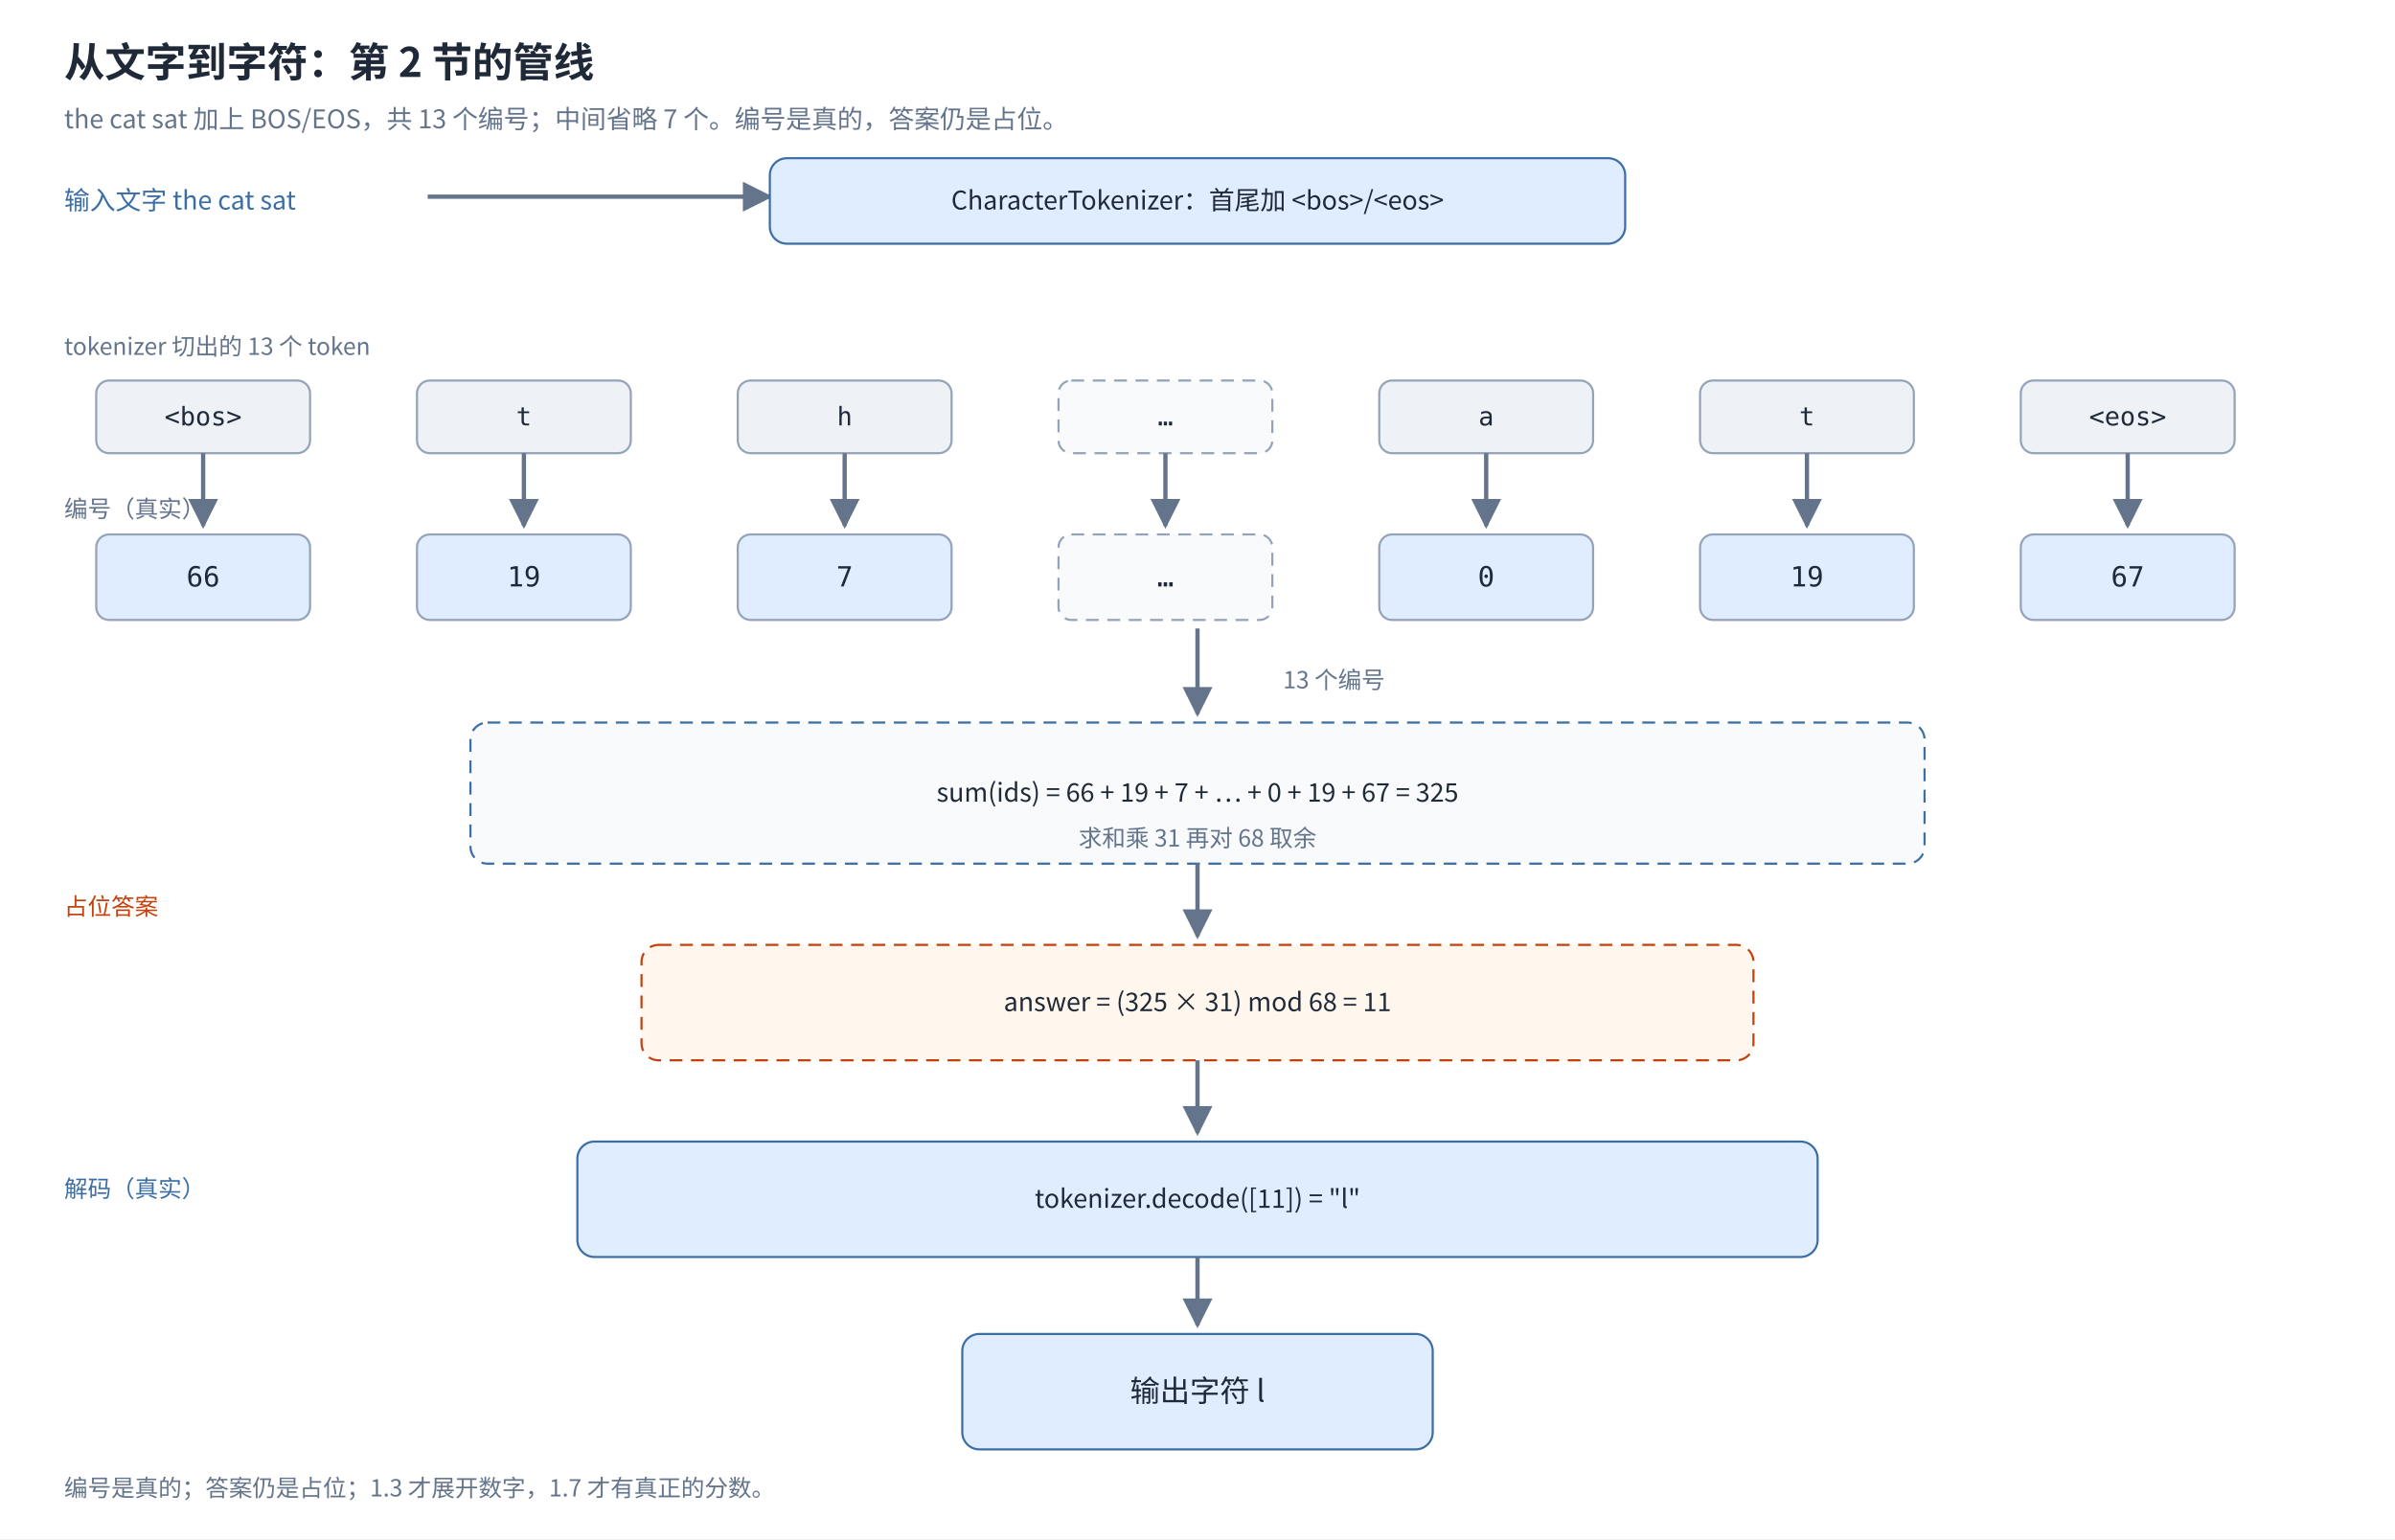
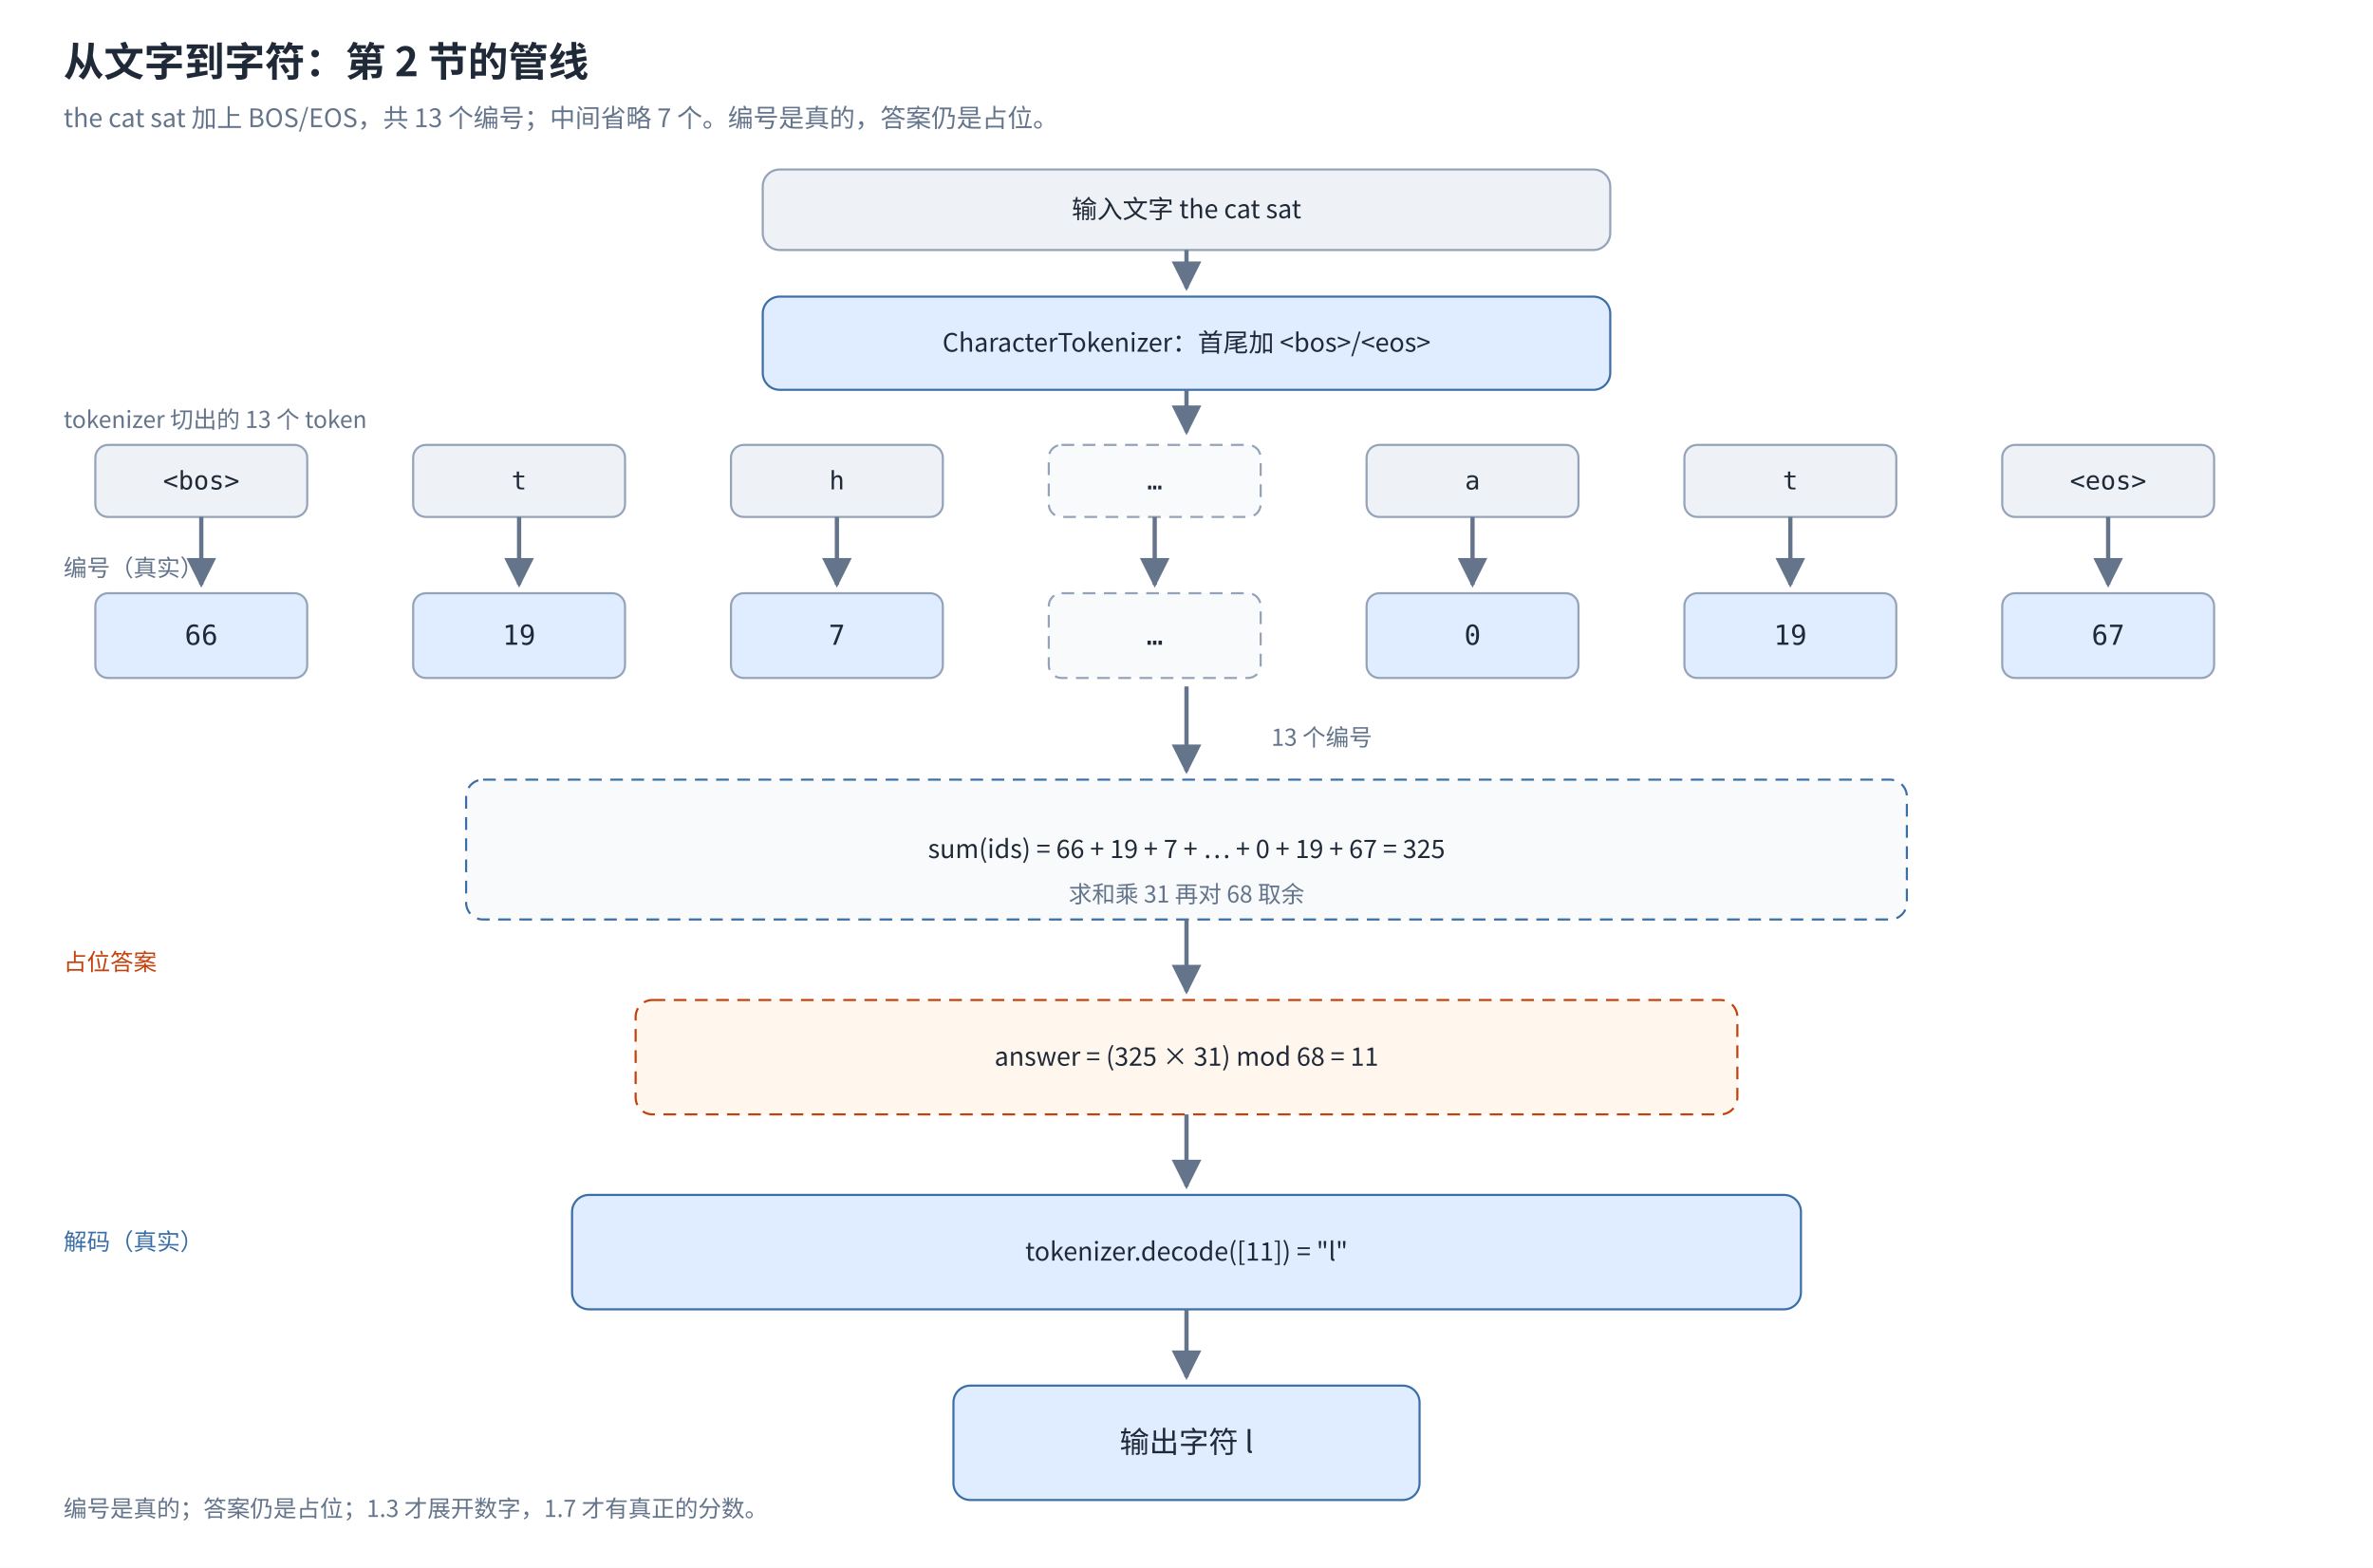
- <svg xmlns="http://www.w3.org/2000/svg" viewBox="0 0 1120 720" role="img" aria-labelledby="title desc">
-   <rect width="1120" height="720" fill="#ffffff" />
+ <svg xmlns="http://www.w3.org/2000/svg" viewBox="0 0 1120 740" role="img" aria-labelledby="title desc">
+   <rect width="1120" height="740" fill="#ffffff" />
  <text x="30" y="36" font-family="system-ui, 'Noto Sans CJK SC', sans-serif" font-size="19" font-weight="600" fill="#1f2937">从文字到字符：第 2 节的管线</text>
  <text x="30" y="60" font-family="system-ui, 'Noto Sans CJK SC', sans-serif" font-size="12" fill="#64748b">the cat sat 加上 BOS/EOS，共 13 个编号；中间省略 7 个。编号是真的，答案仍是占位。</text>
-   <text x="30" y="98" font-family="system-ui, 'Noto Sans CJK SC', sans-serif" font-size="12" fill="#3b6ea5">输入文字 the cat sat</text>
-   <line x1="200" y1="92" x2="360" y2="92" stroke="#64748b" stroke-width="2" marker-end="url(#arrow)" />
-   <rect x="360" y="74" width="400" height="40" rx="8" fill="#e0ecff" stroke="#3b6ea5" />
-   <text x="560.0" y="98.0" text-anchor="middle" font-family="system-ui, 'Noto Sans CJK SC', sans-serif" font-size="12" fill="#1f2937">CharacterTokenizer：首尾加 &lt;bos&gt;/&lt;eos&gt;</text>
-   <text x="30" y="166" font-family="system-ui, 'Noto Sans CJK SC', sans-serif" font-size="11" fill="#64748b">tokenizer 切出的 13 个 token</text>
-   <rect x="45" y="178" width="100" height="34" rx="6" fill="#eef2f7" stroke="#94a3b8" />
-   <text x="95.0" y="199.0" text-anchor="middle" font-family="ui-monospace, monospace" font-size="12" fill="#1f2937">&lt;bos&gt;</text>
-   <line x1="95" y1="212" x2="95" y2="246" stroke="#64748b" stroke-width="2" marker-end="url(#arrow)" />
-   <rect x="45" y="250" width="100" height="40" rx="6" fill="#e0ecff" stroke="#94a3b8" />
-   <text x="95.0" y="274.333" text-anchor="middle" font-family="ui-monospace, monospace" font-size="13" fill="#1f2937">66</text>
-   <rect x="195" y="178" width="100" height="34" rx="6" fill="#eef2f7" stroke="#94a3b8" />
-   <text x="245.0" y="199.0" text-anchor="middle" font-family="ui-monospace, monospace" font-size="12" fill="#1f2937">t</text>
-   <line x1="245" y1="212" x2="245" y2="246" stroke="#64748b" stroke-width="2" marker-end="url(#arrow)" />
-   <rect x="195" y="250" width="100" height="40" rx="6" fill="#e0ecff" stroke="#94a3b8" />
-   <text x="245.0" y="274.333" text-anchor="middle" font-family="ui-monospace, monospace" font-size="13" fill="#1f2937">19</text>
-   <rect x="345" y="178" width="100" height="34" rx="6" fill="#eef2f7" stroke="#94a3b8" />
-   <text x="395.0" y="199.0" text-anchor="middle" font-family="ui-monospace, monospace" font-size="12" fill="#1f2937">h</text>
-   <line x1="395" y1="212" x2="395" y2="246" stroke="#64748b" stroke-width="2" marker-end="url(#arrow)" />
-   <rect x="345" y="250" width="100" height="40" rx="6" fill="#e0ecff" stroke="#94a3b8" />
-   <text x="395.0" y="274.333" text-anchor="middle" font-family="ui-monospace, monospace" font-size="13" fill="#1f2937">7</text>
-   <rect x="495" y="178" width="100" height="34" rx="6" fill="#f8fafc" stroke="#94a3b8" stroke-dasharray="6 4" />
-   <text x="545.0" y="199.0" text-anchor="middle" font-family="ui-monospace, monospace" font-size="12" fill="#1f2937">…</text>
-   <line x1="545" y1="212" x2="545" y2="246" stroke="#64748b" stroke-width="2" marker-end="url(#arrow)" />
-   <rect x="495" y="250" width="100" height="40" rx="6" fill="#f8fafc" stroke="#94a3b8" stroke-dasharray="6 4" />
-   <text x="545.0" y="274.333" text-anchor="middle" font-family="ui-monospace, monospace" font-size="13" fill="#1f2937">…</text>
-   <rect x="645" y="178" width="100" height="34" rx="6" fill="#eef2f7" stroke="#94a3b8" />
-   <text x="695.0" y="199.0" text-anchor="middle" font-family="ui-monospace, monospace" font-size="12" fill="#1f2937">a</text>
-   <line x1="695" y1="212" x2="695" y2="246" stroke="#64748b" stroke-width="2" marker-end="url(#arrow)" />
-   <rect x="645" y="250" width="100" height="40" rx="6" fill="#e0ecff" stroke="#94a3b8" />
-   <text x="695.0" y="274.333" text-anchor="middle" font-family="ui-monospace, monospace" font-size="13" fill="#1f2937">0</text>
-   <rect x="795" y="178" width="100" height="34" rx="6" fill="#eef2f7" stroke="#94a3b8" />
-   <text x="845.0" y="199.0" text-anchor="middle" font-family="ui-monospace, monospace" font-size="12" fill="#1f2937">t</text>
-   <line x1="845" y1="212" x2="845" y2="246" stroke="#64748b" stroke-width="2" marker-end="url(#arrow)" />
-   <rect x="795" y="250" width="100" height="40" rx="6" fill="#e0ecff" stroke="#94a3b8" />
-   <text x="845.0" y="274.333" text-anchor="middle" font-family="ui-monospace, monospace" font-size="13" fill="#1f2937">19</text>
-   <rect x="945" y="178" width="100" height="34" rx="6" fill="#eef2f7" stroke="#94a3b8" />
-   <text x="995.0" y="199.0" text-anchor="middle" font-family="ui-monospace, monospace" font-size="12" fill="#1f2937">&lt;eos&gt;</text>
-   <line x1="995" y1="212" x2="995" y2="246" stroke="#64748b" stroke-width="2" marker-end="url(#arrow)" />
-   <rect x="945" y="250" width="100" height="40" rx="6" fill="#e0ecff" stroke="#94a3b8" />
-   <text x="995.0" y="274.333" text-anchor="middle" font-family="ui-monospace, monospace" font-size="13" fill="#1f2937">67</text>
-   <text x="30" y="242" font-family="system-ui, 'Noto Sans CJK SC', sans-serif" font-size="11" fill="#64748b">编号（真实）</text>
-   <text x="600" y="322" font-family="system-ui, 'Noto Sans CJK SC', sans-serif" font-size="11" fill="#64748b">13 个编号</text>
-   <line x1="560" y1="294" x2="560" y2="334" stroke="#64748b" stroke-width="2" marker-end="url(#arrow)" />
-   <rect x="220" y="338" width="680" height="66" rx="8" fill="#f8fafc" stroke="#3b6ea5" stroke-dasharray="6 4" />
-   <text x="560.0" y="375.0" text-anchor="middle" font-family="system-ui, 'Noto Sans CJK SC', sans-serif" font-size="12" fill="#1f2937">sum(ids) = 66 + 19 + 7 + … + 0 + 19 + 67 = 325</text>
-   <text x="560" y="396" text-anchor="middle" font-family="system-ui, 'Noto Sans CJK SC', sans-serif" font-size="11" fill="#64748b">求和乘 31 再对 68 取余</text>
-   <line x1="560" y1="404" x2="560" y2="438" stroke="#64748b" stroke-width="2" marker-end="url(#arrow)" />
-   <rect x="300" y="442" width="520" height="54" rx="8" fill="#fff7ed" stroke="#c2410c" stroke-dasharray="6 4" />
-   <text x="560.0" y="473.0" text-anchor="middle" font-family="system-ui, 'Noto Sans CJK SC', sans-serif" font-size="12" fill="#1f2937">answer = (325 × 31) mod 68 = 11</text>
-   <text x="30" y="428" font-family="system-ui, 'Noto Sans CJK SC', sans-serif" font-size="11" fill="#c2410c">占位答案</text>
-   <line x1="560" y1="496" x2="560" y2="530" stroke="#64748b" stroke-width="2" marker-end="url(#arrow)" />
-   <rect x="270" y="534" width="580" height="54" rx="8" fill="#e0ecff" stroke="#3b6ea5" />
-   <text x="560.0" y="565.0" text-anchor="middle" font-family="system-ui, 'Noto Sans CJK SC', sans-serif" font-size="12" fill="#1f2937">tokenizer.decode([11]) = "l"</text>
-   <text x="30" y="560" font-family="system-ui, 'Noto Sans CJK SC', sans-serif" font-size="11" fill="#3b6ea5">解码（真实）</text>
-   <line x1="560" y1="588" x2="560" y2="620" stroke="#64748b" stroke-width="2" marker-end="url(#arrow)" />
-   <rect x="450" y="624" width="220" height="54" rx="8" fill="#e0ecff" stroke="#3b6ea5" />
-   <text x="560.0" y="655.667" text-anchor="middle" font-family="system-ui, 'Noto Sans CJK SC', sans-serif" font-size="14" fill="#1f2937">输出字符 l</text>
-   <text x="30" y="700" font-family="system-ui, 'Noto Sans CJK SC', sans-serif" font-size="11" fill="#64748b">编号是真的；答案仍是占位；1.3 才展开数字，1.7 才有真正的分数。</text>
+   <rect x="360" y="80" width="400" height="38" rx="8" fill="#eef2f7" stroke="#94a3b8" />
+   <text x="560.0" y="103.0" text-anchor="middle" font-family="system-ui, 'Noto Sans CJK SC', sans-serif" font-size="12" fill="#1f2937">输入文字 the cat sat</text>
+   <line x1="560" y1="118" x2="560" y2="136" stroke="#64748b" stroke-width="2" marker-end="url(#arrow)" />
+   <rect x="360" y="140" width="400" height="44" rx="8" fill="#e0ecff" stroke="#3b6ea5" />
+   <text x="560.0" y="166.0" text-anchor="middle" font-family="system-ui, 'Noto Sans CJK SC', sans-serif" font-size="12" fill="#1f2937">CharacterTokenizer：首尾加 &lt;bos&gt;/&lt;eos&gt;</text>
+   <line x1="560" y1="184" x2="560" y2="204" stroke="#64748b" stroke-width="2" marker-end="url(#arrow)" />
+   <text x="30" y="202" font-family="system-ui, 'Noto Sans CJK SC', sans-serif" font-size="11" fill="#64748b">tokenizer 切出的 13 个 token</text>
+   <rect x="45" y="210" width="100" height="34" rx="6" fill="#eef2f7" stroke="#94a3b8" />
+   <text x="95.0" y="231.0" text-anchor="middle" font-family="ui-monospace, monospace" font-size="12" fill="#1f2937">&lt;bos&gt;</text>
+   <line x1="95" y1="244" x2="95" y2="276" stroke="#64748b" stroke-width="2" marker-end="url(#arrow)" />
+   <rect x="45" y="280" width="100" height="40" rx="6" fill="#e0ecff" stroke="#94a3b8" />
+   <text x="95.0" y="304.333" text-anchor="middle" font-family="ui-monospace, monospace" font-size="13" fill="#1f2937">66</text>
+   <rect x="195" y="210" width="100" height="34" rx="6" fill="#eef2f7" stroke="#94a3b8" />
+   <text x="245.0" y="231.0" text-anchor="middle" font-family="ui-monospace, monospace" font-size="12" fill="#1f2937">t</text>
+   <line x1="245" y1="244" x2="245" y2="276" stroke="#64748b" stroke-width="2" marker-end="url(#arrow)" />
+   <rect x="195" y="280" width="100" height="40" rx="6" fill="#e0ecff" stroke="#94a3b8" />
+   <text x="245.0" y="304.333" text-anchor="middle" font-family="ui-monospace, monospace" font-size="13" fill="#1f2937">19</text>
+   <rect x="345" y="210" width="100" height="34" rx="6" fill="#eef2f7" stroke="#94a3b8" />
+   <text x="395.0" y="231.0" text-anchor="middle" font-family="ui-monospace, monospace" font-size="12" fill="#1f2937">h</text>
+   <line x1="395" y1="244" x2="395" y2="276" stroke="#64748b" stroke-width="2" marker-end="url(#arrow)" />
+   <rect x="345" y="280" width="100" height="40" rx="6" fill="#e0ecff" stroke="#94a3b8" />
+   <text x="395.0" y="304.333" text-anchor="middle" font-family="ui-monospace, monospace" font-size="13" fill="#1f2937">7</text>
+   <rect x="495" y="210" width="100" height="34" rx="6" fill="#f8fafc" stroke="#94a3b8" stroke-dasharray="6 4" />
+   <text x="545.0" y="231.0" text-anchor="middle" font-family="ui-monospace, monospace" font-size="12" fill="#1f2937">…</text>
+   <line x1="545" y1="244" x2="545" y2="276" stroke="#64748b" stroke-width="2" marker-end="url(#arrow)" />
+   <rect x="495" y="280" width="100" height="40" rx="6" fill="#f8fafc" stroke="#94a3b8" stroke-dasharray="6 4" />
+   <text x="545.0" y="304.333" text-anchor="middle" font-family="ui-monospace, monospace" font-size="13" fill="#1f2937">…</text>
+   <rect x="645" y="210" width="100" height="34" rx="6" fill="#eef2f7" stroke="#94a3b8" />
+   <text x="695.0" y="231.0" text-anchor="middle" font-family="ui-monospace, monospace" font-size="12" fill="#1f2937">a</text>
+   <line x1="695" y1="244" x2="695" y2="276" stroke="#64748b" stroke-width="2" marker-end="url(#arrow)" />
+   <rect x="645" y="280" width="100" height="40" rx="6" fill="#e0ecff" stroke="#94a3b8" />
+   <text x="695.0" y="304.333" text-anchor="middle" font-family="ui-monospace, monospace" font-size="13" fill="#1f2937">0</text>
+   <rect x="795" y="210" width="100" height="34" rx="6" fill="#eef2f7" stroke="#94a3b8" />
+   <text x="845.0" y="231.0" text-anchor="middle" font-family="ui-monospace, monospace" font-size="12" fill="#1f2937">t</text>
+   <line x1="845" y1="244" x2="845" y2="276" stroke="#64748b" stroke-width="2" marker-end="url(#arrow)" />
+   <rect x="795" y="280" width="100" height="40" rx="6" fill="#e0ecff" stroke="#94a3b8" />
+   <text x="845.0" y="304.333" text-anchor="middle" font-family="ui-monospace, monospace" font-size="13" fill="#1f2937">19</text>
+   <rect x="945" y="210" width="100" height="34" rx="6" fill="#eef2f7" stroke="#94a3b8" />
+   <text x="995.0" y="231.0" text-anchor="middle" font-family="ui-monospace, monospace" font-size="12" fill="#1f2937">&lt;eos&gt;</text>
+   <line x1="995" y1="244" x2="995" y2="276" stroke="#64748b" stroke-width="2" marker-end="url(#arrow)" />
+   <rect x="945" y="280" width="100" height="40" rx="6" fill="#e0ecff" stroke="#94a3b8" />
+   <text x="995.0" y="304.333" text-anchor="middle" font-family="ui-monospace, monospace" font-size="13" fill="#1f2937">67</text>
+   <text x="30" y="272" font-family="system-ui, 'Noto Sans CJK SC', sans-serif" font-size="11" fill="#64748b">编号（真实）</text>
+   <text x="600" y="352" font-family="system-ui, 'Noto Sans CJK SC', sans-serif" font-size="11" fill="#64748b">13 个编号</text>
+   <line x1="560" y1="324" x2="560" y2="364" stroke="#64748b" stroke-width="2" marker-end="url(#arrow)" />
+   <rect x="220" y="368" width="680" height="66" rx="8" fill="#f8fafc" stroke="#3b6ea5" stroke-dasharray="6 4" />
+   <text x="560.0" y="405.0" text-anchor="middle" font-family="system-ui, 'Noto Sans CJK SC', sans-serif" font-size="12" fill="#1f2937">sum(ids) = 66 + 19 + 7 + … + 0 + 19 + 67 = 325</text>
+   <text x="560" y="426" text-anchor="middle" font-family="system-ui, 'Noto Sans CJK SC', sans-serif" font-size="11" fill="#64748b">求和乘 31 再对 68 取余</text>
+   <line x1="560" y1="434" x2="560" y2="468" stroke="#64748b" stroke-width="2" marker-end="url(#arrow)" />
+   <rect x="300" y="472" width="520" height="54" rx="8" fill="#fff7ed" stroke="#c2410c" stroke-dasharray="6 4" />
+   <text x="560.0" y="503.0" text-anchor="middle" font-family="system-ui, 'Noto Sans CJK SC', sans-serif" font-size="12" fill="#1f2937">answer = (325 × 31) mod 68 = 11</text>
+   <text x="30" y="458" font-family="system-ui, 'Noto Sans CJK SC', sans-serif" font-size="11" fill="#c2410c">占位答案</text>
+   <line x1="560" y1="526" x2="560" y2="560" stroke="#64748b" stroke-width="2" marker-end="url(#arrow)" />
+   <rect x="270" y="564" width="580" height="54" rx="8" fill="#e0ecff" stroke="#3b6ea5" />
+   <text x="560.0" y="595.0" text-anchor="middle" font-family="system-ui, 'Noto Sans CJK SC', sans-serif" font-size="12" fill="#1f2937">tokenizer.decode([11]) = "l"</text>
+   <text x="30" y="590" font-family="system-ui, 'Noto Sans CJK SC', sans-serif" font-size="11" fill="#3b6ea5">解码（真实）</text>
+   <line x1="560" y1="618" x2="560" y2="650" stroke="#64748b" stroke-width="2" marker-end="url(#arrow)" />
+   <rect x="450" y="654" width="220" height="54" rx="8" fill="#e0ecff" stroke="#3b6ea5" />
+   <text x="560.0" y="685.667" text-anchor="middle" font-family="system-ui, 'Noto Sans CJK SC', sans-serif" font-size="14" fill="#1f2937">输出字符 l</text>
+   <text x="30" y="716" font-family="system-ui, 'Noto Sans CJK SC', sans-serif" font-size="11" fill="#64748b">编号是真的；答案仍是占位；1.3 才展开数字，1.7 才有真正的分数。</text>
  <defs>
    <marker id="arrow" viewBox="0 0 10 10" refX="9" refY="5" markerWidth="7" markerHeight="7" orient="auto-start-reverse">
      <path d="M 0 0 L 10 5 L 0 10 z" fill="#64748b" />
    </marker>
  </defs>
</svg>
